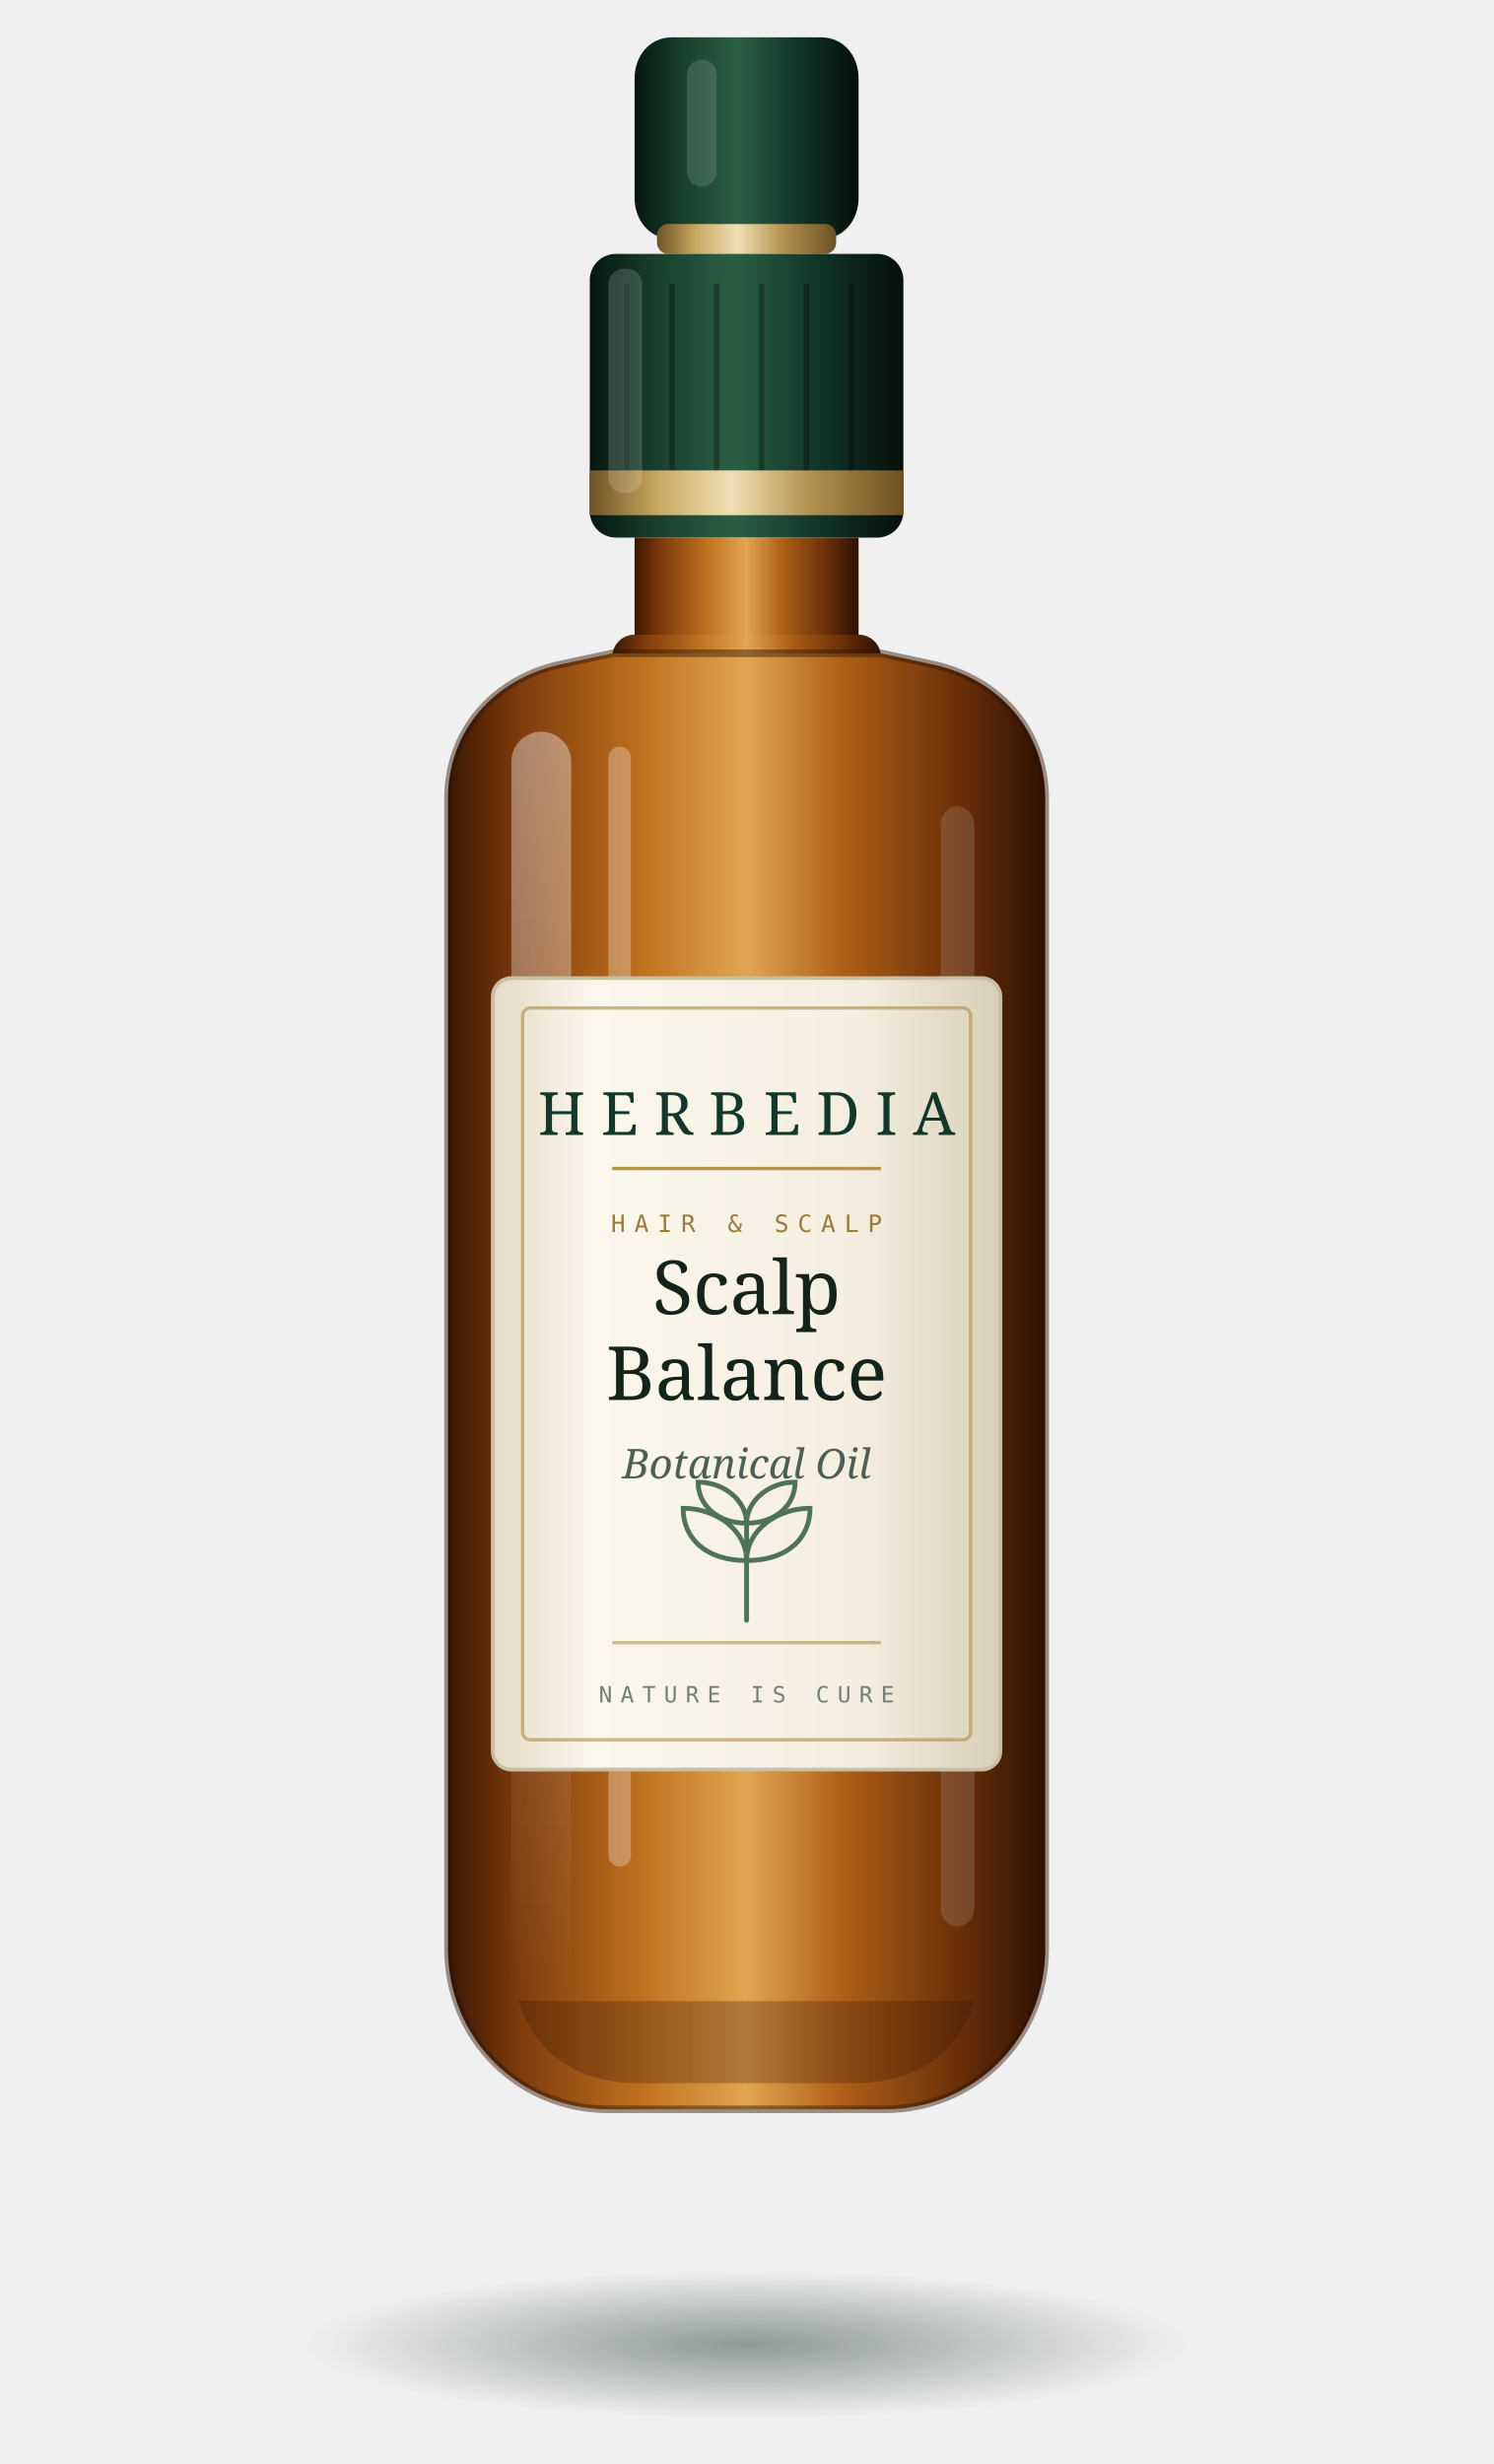
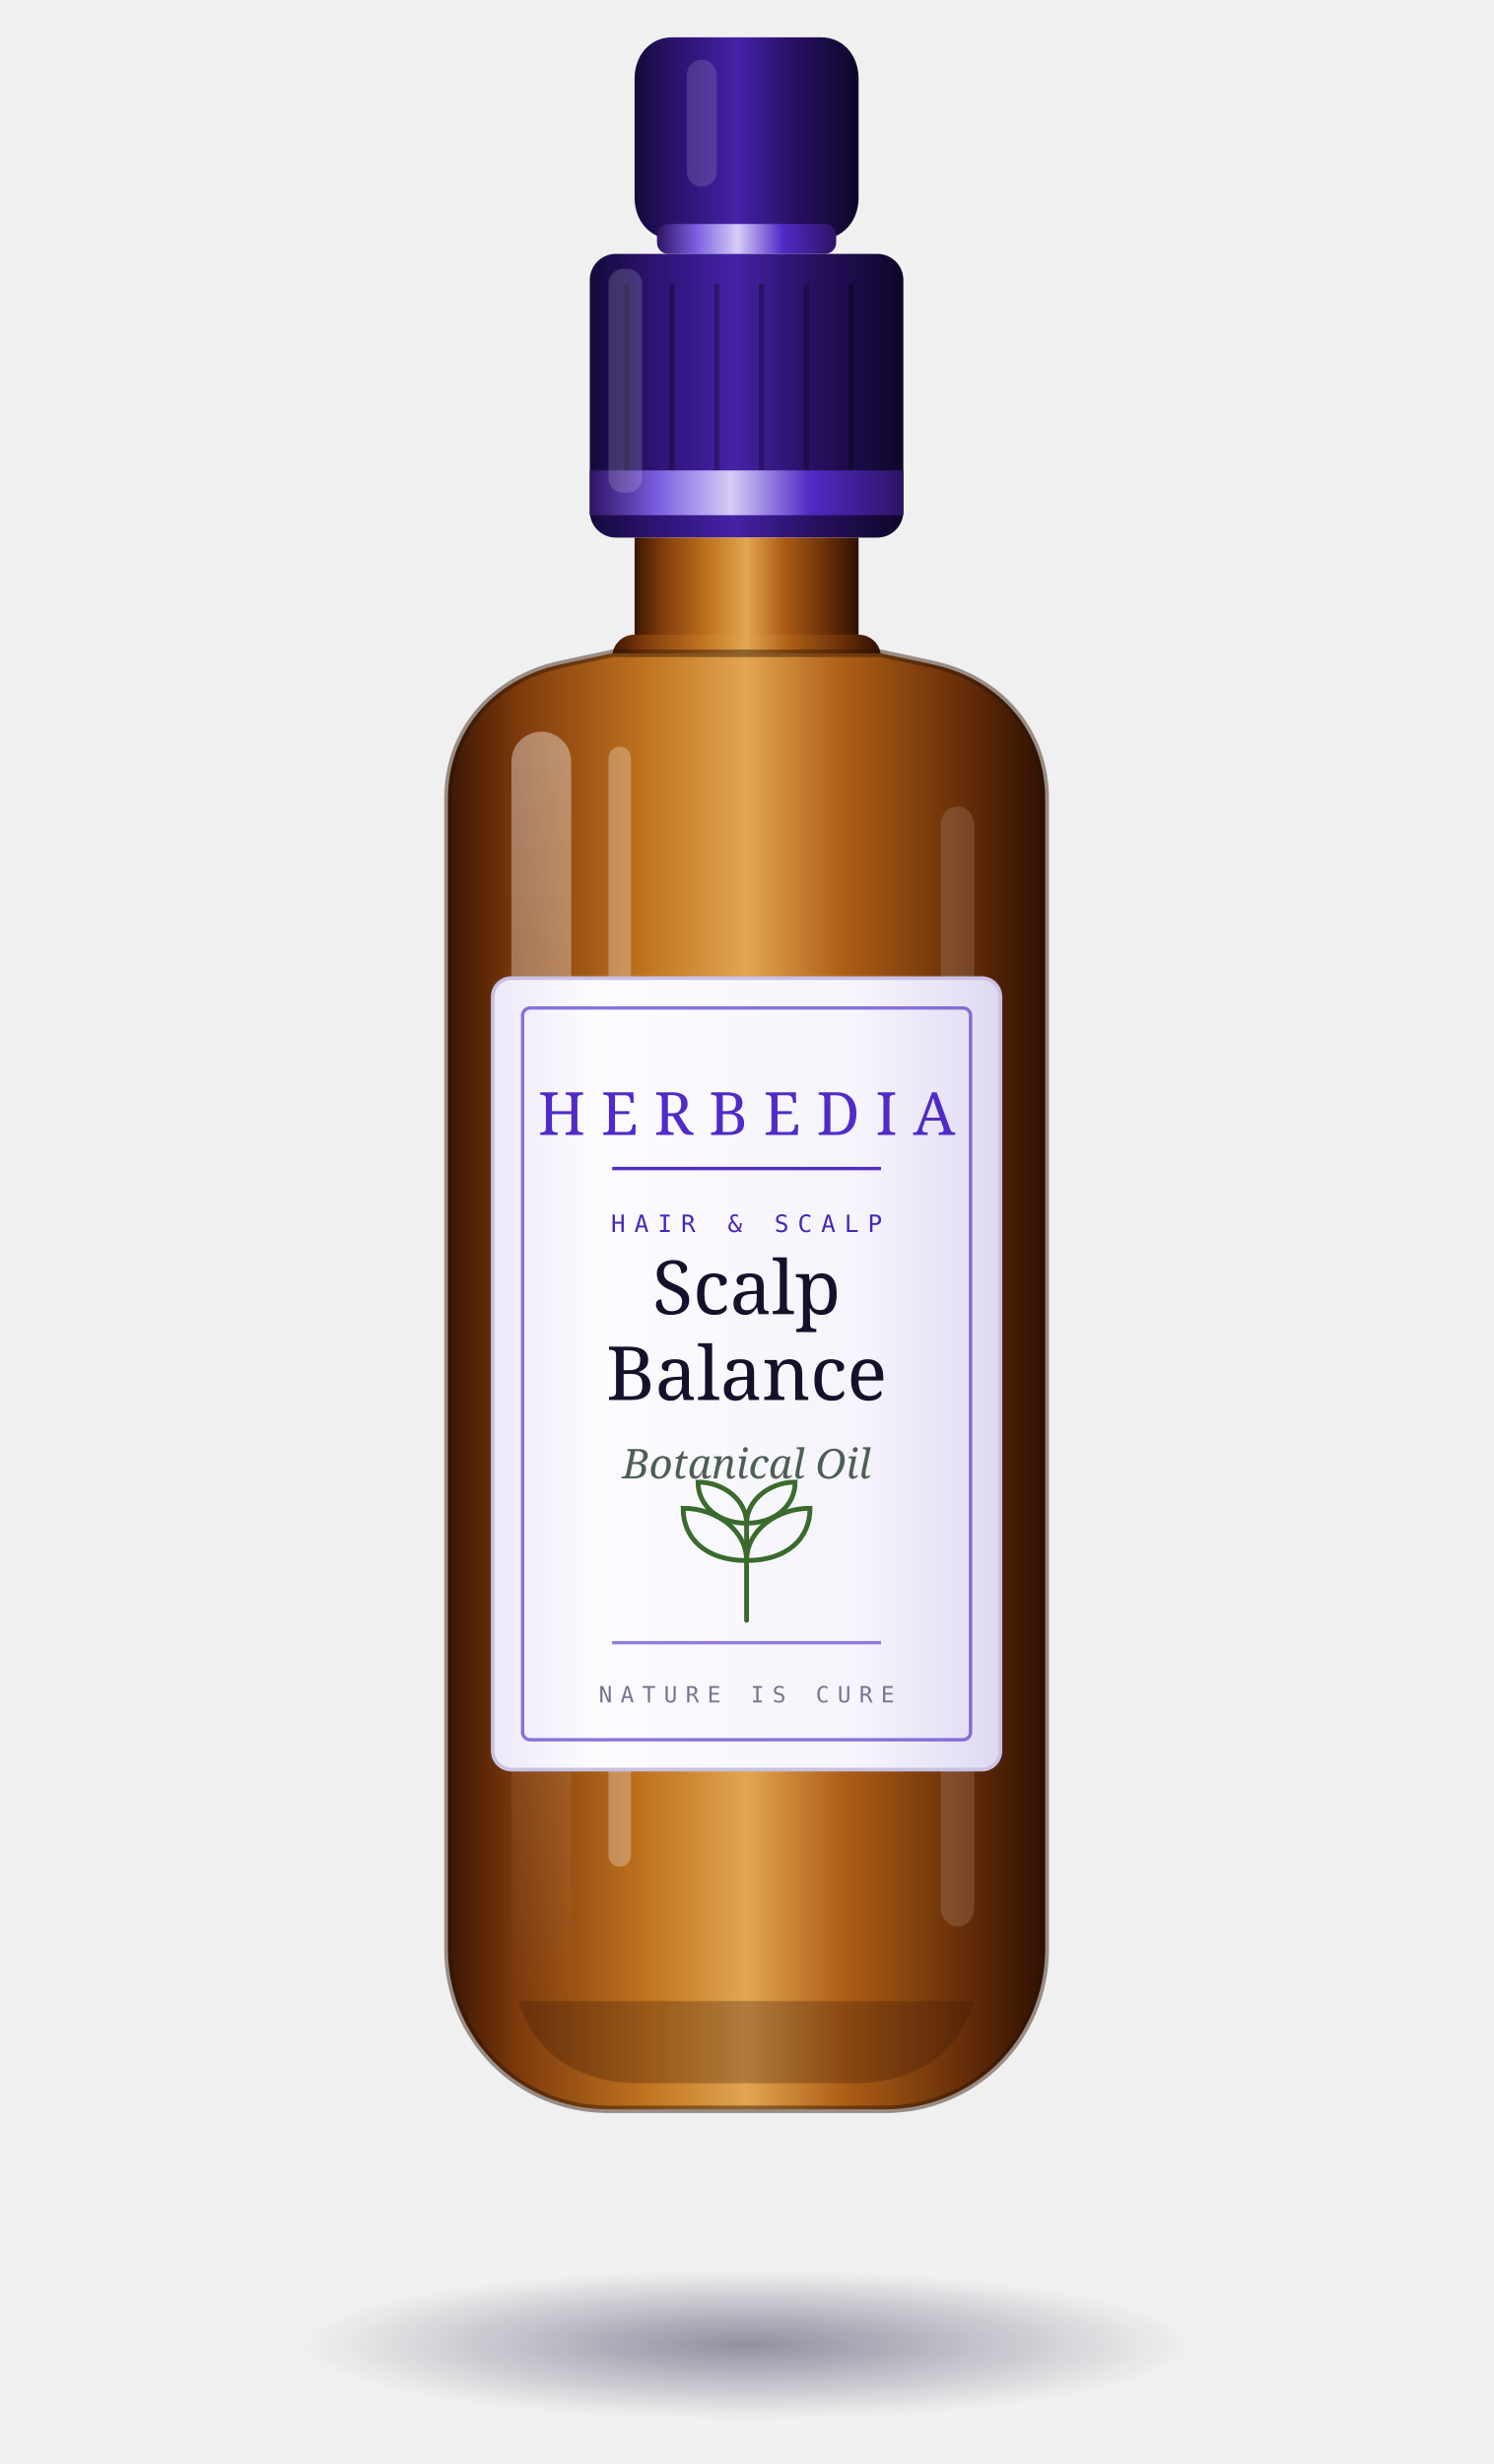
<svg xmlns="http://www.w3.org/2000/svg" viewBox="0 0 400 660" role="img" aria-label="Herbedia Scalp Balance in an amber glass dropper bottle">
  <defs>
    <linearGradient id="og" x1="0" y1="0" x2="1" y2="0">
      <stop offset="0" stop-color="#3A1704" />
      <stop offset=".12" stop-color="#7E3A0C" />
      <stop offset=".33" stop-color="#C0731F" />
      <stop offset=".5" stop-color="#E2A551" />
      <stop offset=".66" stop-color="#AE5F16" />
      <stop offset=".87" stop-color="#642C08" />
      <stop offset="1" stop-color="#2E1103" />
    </linearGradient>
    <linearGradient id="cap" x1="0" y1="0" x2="1" y2="0">
-       <stop offset="0" stop-color="#06170F" />
-       <stop offset=".2" stop-color="#173D2C" />
-       <stop offset=".46" stop-color="#2A5F45" />
-       <stop offset=".72" stop-color="#12362A" />
-       <stop offset="1" stop-color="#050F0A" />
+       <stop offset="0" stop-color="#150A3C" />
+       <stop offset=".2" stop-color="#2C1370" />
+       <stop offset=".46" stop-color="#4522A8" />
+       <stop offset=".72" stop-color="#26105F" />
+       <stop offset="1" stop-color="#0E0628" />
    </linearGradient>
    <linearGradient id="brass" x1="0" y1="0" x2="1" y2="0">
-       <stop offset="0" stop-color="#6E5426" />
-       <stop offset=".22" stop-color="#C9A961" />
-       <stop offset=".45" stop-color="#F0E0B6" />
-       <stop offset=".7" stop-color="#B4924F" />
-       <stop offset="1" stop-color="#6B5124" />
+       <stop offset="0" stop-color="#2E1364" />
+       <stop offset=".22" stop-color="#7B5FE0" />
+       <stop offset=".45" stop-color="#D6CCF7" />
+       <stop offset=".7" stop-color="#512BC7" />
+       <stop offset="1" stop-color="#2E1364" />
    </linearGradient>
    <linearGradient id="lbl" x1="0" y1="0" x2="1" y2="0">
-       <stop offset="0" stop-color="#E4DBC7" />
-       <stop offset=".2" stop-color="#FBF7EC" />
-       <stop offset=".72" stop-color="#F4EEE0" />
-       <stop offset="1" stop-color="#D9CFB8" />
+       <stop offset="0" stop-color="#EDE9F8" />
+       <stop offset=".2" stop-color="#FCFBFE" />
+       <stop offset=".72" stop-color="#F6F4FC" />
+       <stop offset="1" stop-color="#DFD9F1" />
    </linearGradient>
    <linearGradient id="glare" x1="0" y1="0" x2="0" y2="1">
      <stop offset="0" stop-color="#fff" stop-opacity=".7" />
      <stop offset="1" stop-color="#fff" stop-opacity="0" />
    </linearGradient>
    <radialGradient id="shdw" cx=".5" cy=".5" r=".5">
-       <stop offset="0" stop-color="#08201A" stop-opacity=".42" />
-       <stop offset="1" stop-color="#08201A" stop-opacity="0" />
+       <stop offset="0" stop-color="#120833" stop-opacity=".42" />
+       <stop offset="1" stop-color="#120833" stop-opacity="0" />
    </radialGradient>
  </defs>
  <ellipse cx="200" cy="628" rx="118" ry="20" fill="url(#shdw)" />
  <path d="M180 10h40c6 0 10 5 10 11v32c0 6-4 11-10 11h-40c-6 0-10-5-10-11V21c0-6 4-11 10-11z" fill="url(#cap)" />
  <rect x="184" y="16" width="8" height="34" rx="4" fill="#fff" opacity=".14" />
  <rect x="176" y="60" width="48" height="8" rx="3" fill="url(#brass)" />
  <rect x="158" y="68" width="84" height="76" rx="7" fill="url(#cap)" />
  <g opacity=".3" stroke="#000" stroke-width="1.4">
    <path d="M168 76v60M180 76v60M192 76v60M204 76v60M216 76v60M228 76v60" />
  </g>
  <rect x="158" y="126" width="84" height="12" fill="url(#brass)" />
  <rect x="163" y="72" width="9" height="60" rx="4" fill="#fff" opacity=".16" />
  <rect x="170" y="144" width="60" height="34" fill="url(#og)" />
  <rect x="164" y="170" width="72" height="16" rx="6" fill="url(#og)" />
  <path d="M120 214c0-18 12-32 30-36l14-3h72l14 3c18 4 30 18 30 36v308c0 24-19 43-43 43H163c-24 0-43-19-43-43V214z" fill="url(#og)" />
  <path d="M120 214c0-18 12-32 30-36l14-3h72l14 3c18 4 30 18 30 36v308c0 24-19 43-43 43H163c-24 0-43-19-43-43V214z" fill="none" stroke="#2E1204" stroke-opacity=".45" stroke-width="2" />
  <rect x="137" y="196" width="16" height="340" rx="8" fill="url(#glare)" opacity=".55" />
  <rect x="163" y="200" width="6" height="300" rx="3" fill="#fff" opacity=".28" />
  <rect x="252" y="216" width="9" height="300" rx="5" fill="#fff" opacity=".13" />
  <rect x="132" y="262" width="136" height="212" rx="5" fill="url(#lbl)" />
-   <rect x="132" y="262" width="136" height="212" rx="5" fill="none" stroke="#C9BFA6" stroke-width="1" />
-   <rect x="140" y="270" width="120" height="196" rx="2" fill="none" stroke="#B4924F" stroke-width=".9" stroke-opacity=".65" />
-   <g fill="#12382B" font-family="Newsreader,Georgia,serif" text-anchor="middle">
+   <rect x="132" y="262" width="136" height="212" rx="5" fill="none" stroke="#C9C1E4" stroke-width="1" />
+   <rect x="140" y="270" width="120" height="196" rx="2" fill="none" stroke="#512BC7" stroke-width=".9" stroke-opacity=".65" />
+   <g fill="#512BC7" font-family="Newsreader,Georgia,serif" text-anchor="middle">
    <text x="200" y="304" font-size="16" letter-spacing="4.2">HERBEDIA</text>
  </g>
-   <path d="M164 313h72" stroke="#B4924F" stroke-width=".9" />
-   <g fill="#9A7B3A" font-family="'JetBrains Mono',monospace" text-anchor="middle">
+   <path d="M164 313h72" stroke="#512BC7" stroke-width=".9" />
+   <g fill="#4927B7" font-family="'JetBrains Mono',monospace" text-anchor="middle">
    <text x="200" y="330" font-size="6.4" letter-spacing="2.4">HAIR &amp; SCALP</text>
  </g>
-   <g fill="#14231C" font-family="Newsreader,Georgia,serif" text-anchor="middle">
+   <g fill="#16112B" font-family="Newsreader,Georgia,serif" text-anchor="middle">
    <text x="200" y="352" font-size="20">Scalp</text>
    <text x="200" y="352" dy="23" font-size="20">Balance</text>
    <text x="200" y="396" font-size="11" font-style="italic" fill="#4D5F55">Botanical Oil</text>
  </g>
-   <g transform="translate(200 414)" stroke="#4F7355" stroke-width="1.3" fill="none" stroke-linecap="round">
+   <g transform="translate(200 414)" stroke="#3A6B2C" stroke-width="1.3" fill="none" stroke-linecap="round">
    <path d="M0 20V-8" />
    <path d="M0 4c-11 0-17-6-17-14 9 0 17 6 17 14zM0 4c11 0 17-6 17-14-9 0-17 6-17 14z" />
    <path d="M0-6c-8 0-13-5-13-11 7 0 13 5 13 11zM0-6c8 0 13-5 13-11-7 0-13 5-13 11z" />
  </g>
-   <path d="M164 440h72" stroke="#B4924F" stroke-width=".9" stroke-opacity=".6" />
-   <g fill="#6F8076" font-family="'JetBrains Mono',monospace" text-anchor="middle">
+   <path d="M164 440h72" stroke="#512BC7" stroke-width=".9" stroke-opacity=".6" />
+   <g fill="#7A7292" font-family="'JetBrains Mono',monospace" text-anchor="middle">
    <text x="200" y="456" font-size="6" letter-spacing="2.2">NATURE IS CURE</text>
  </g>
  <path d="M139 536h122c-4 14-16 22-32 22h-58c-16 0-28-8-32-22z" fill="#3A1806" opacity=".3" />
</svg>
